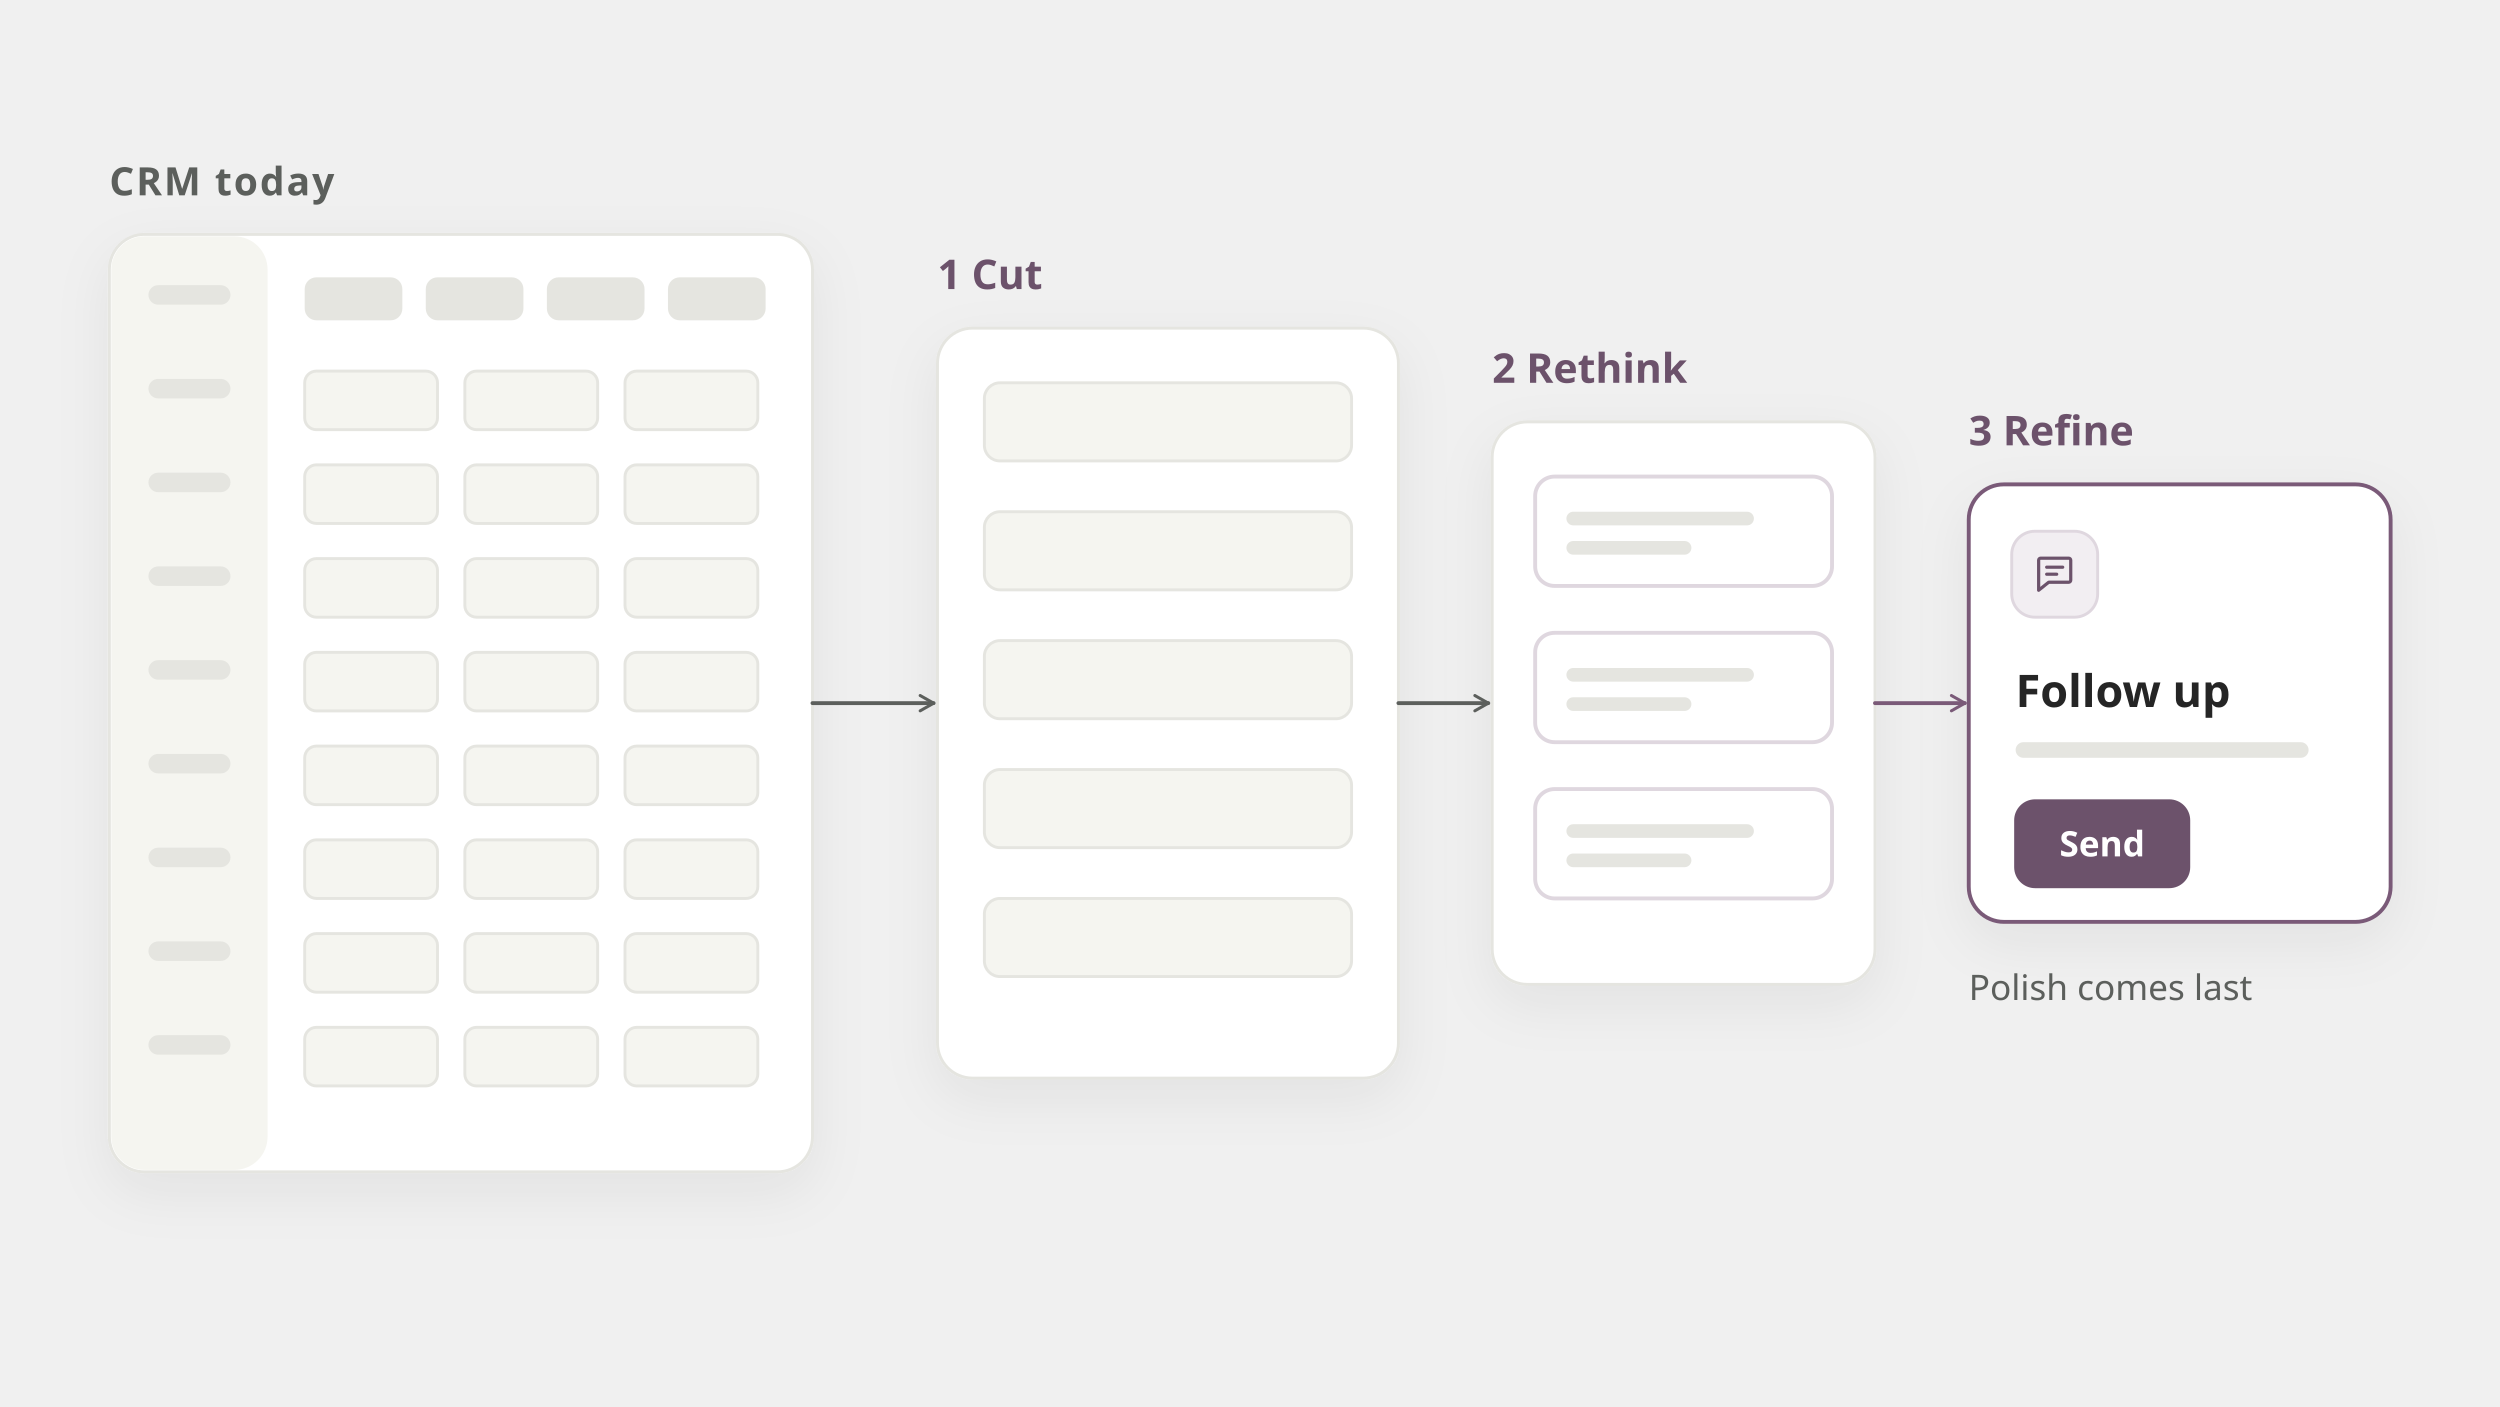
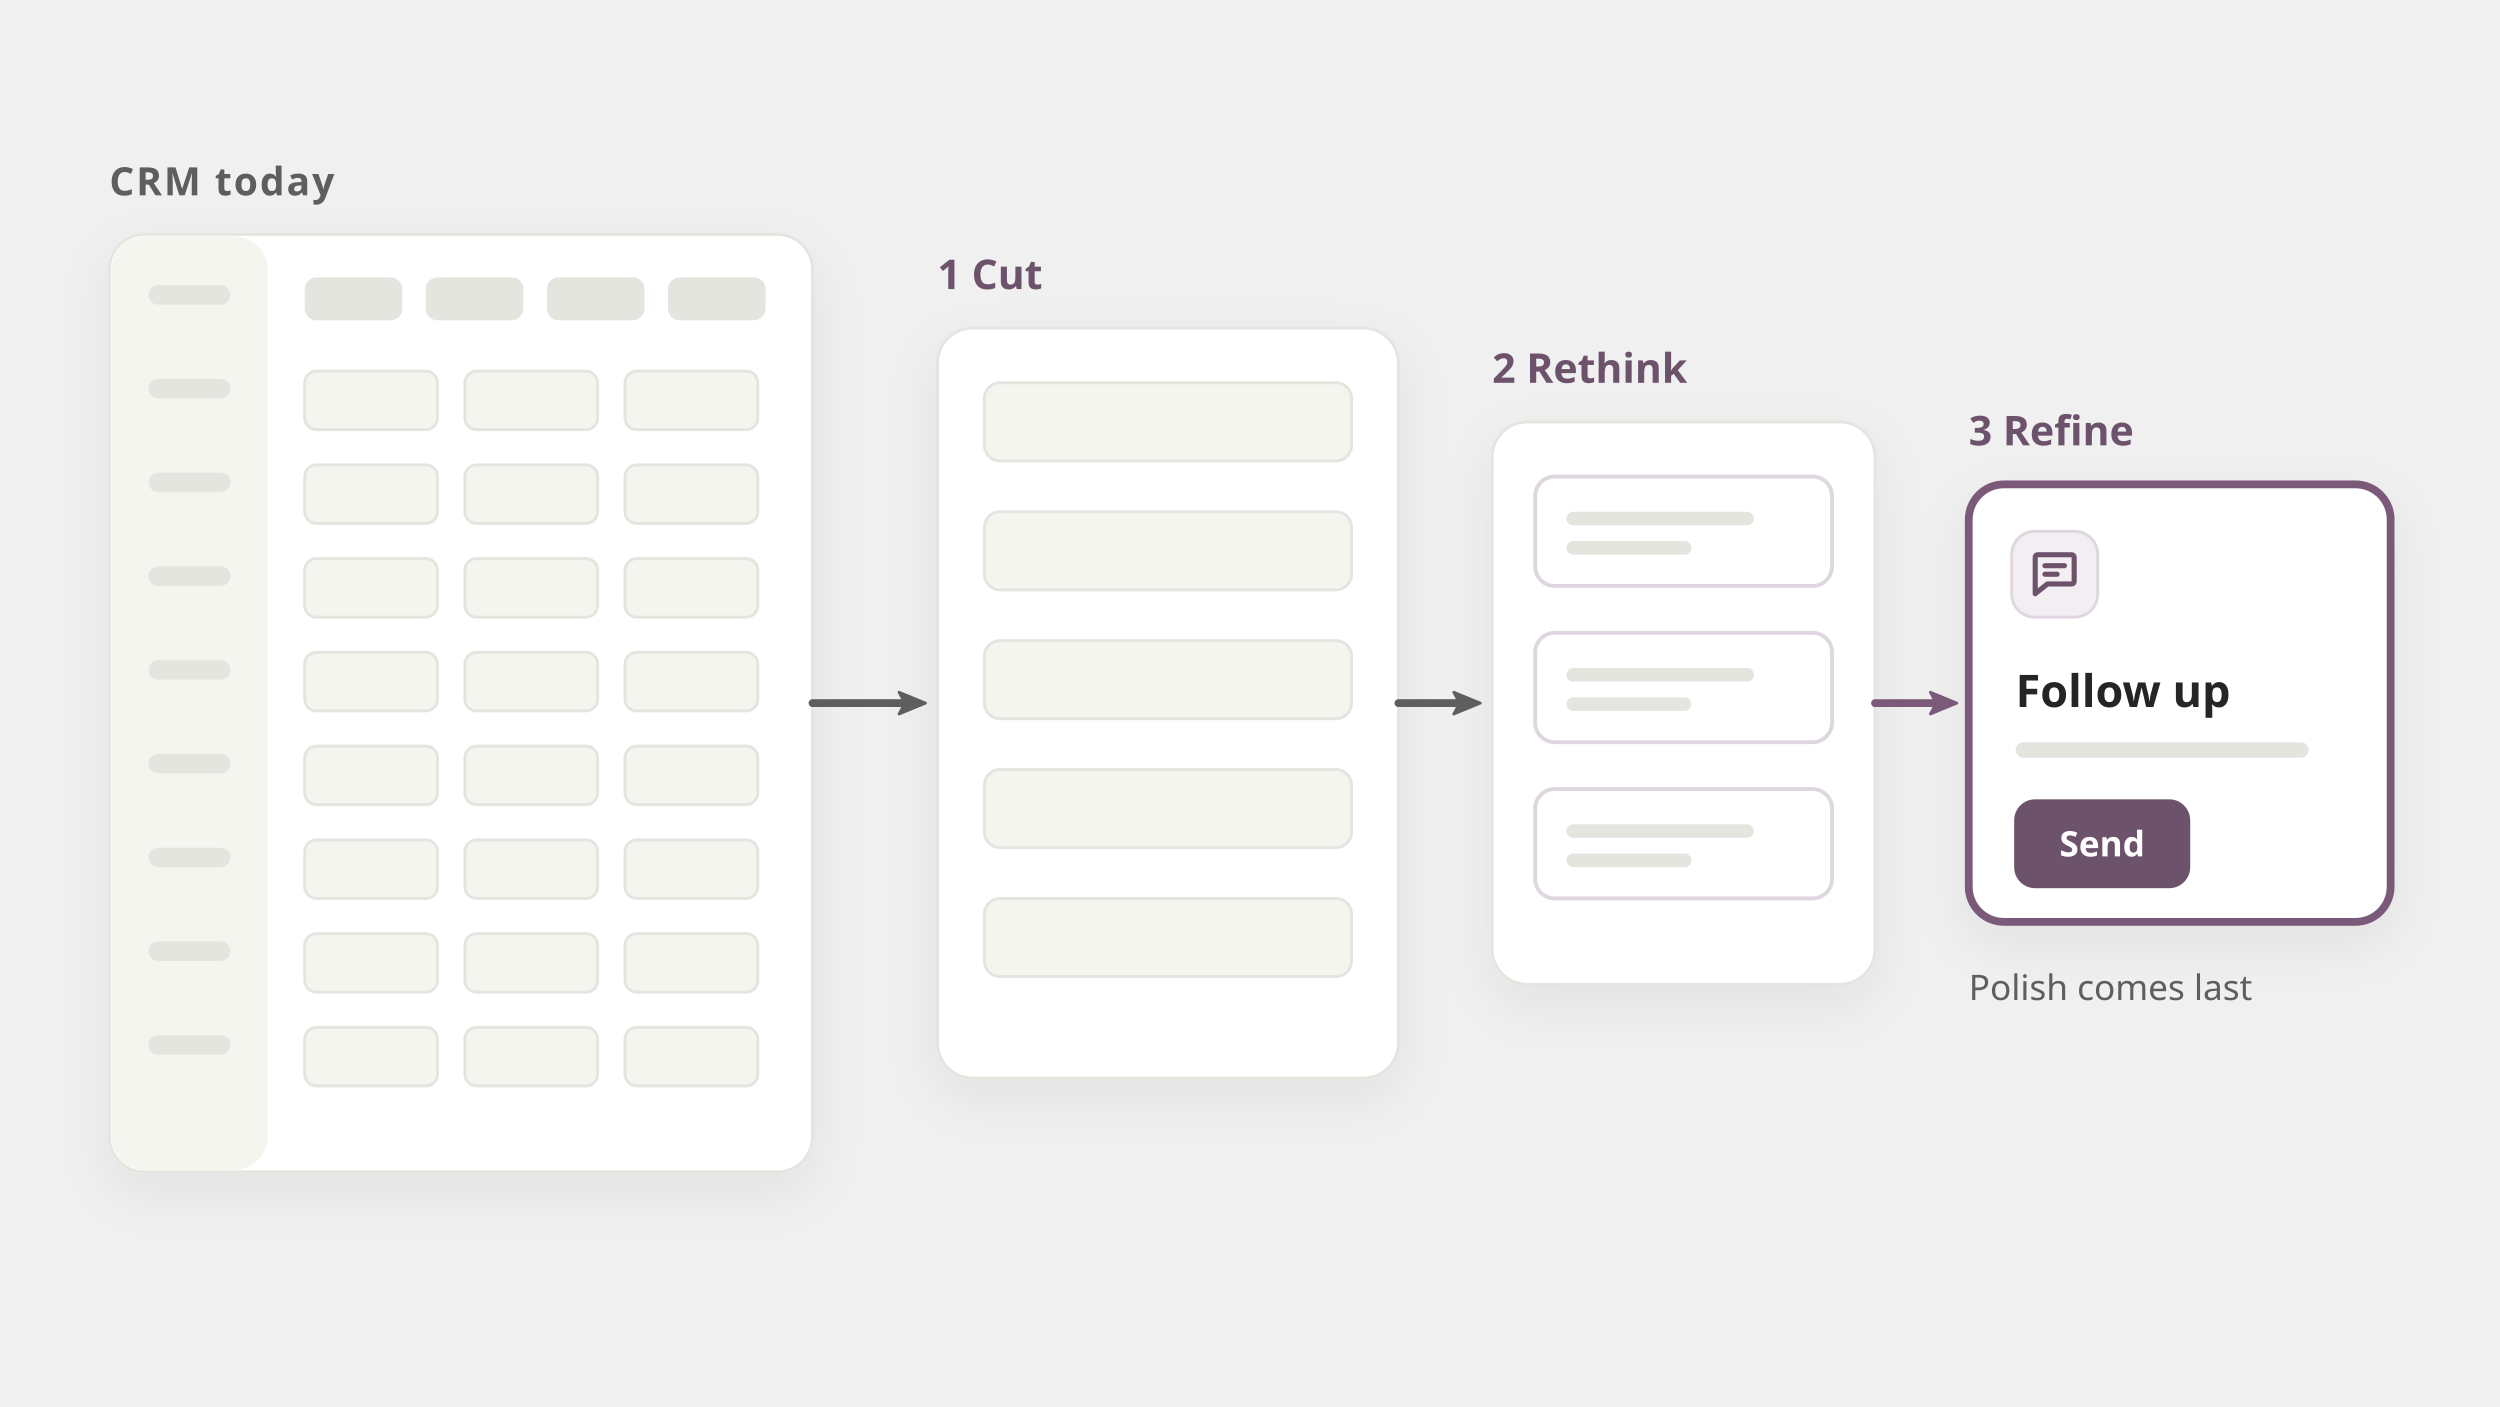
<svg xmlns="http://www.w3.org/2000/svg" viewBox="0 0 1280 720" width="1280" height="720">
  <defs>
    <filter id="sh" x="-20%" y="-20%" width="140%" height="160%">
      <feDropShadow dx="0" dy="1" stdDeviation="1" flood-color="#252525" flood-opacity="0.05" />
      <feDropShadow dx="0" dy="10" stdDeviation="14" flood-color="#252525" flood-opacity="0.06" />
    </filter>
    <marker id="hn" viewBox="0 0 10 10" refX="8" refY="5" markerWidth="7" markerHeight="7" markerUnits="userSpaceOnUse" orient="auto" overflow="visible">
-       <path d="M1 1L8 5 1 9" fill="none" stroke="#5c5f5c" stroke-width="1.6" stroke-linecap="round" stroke-linejoin="round" transform="scale(1.4) translate(-2.3 -1.4)" />
+       <path d="M1 1L8 5 1 9" fill="none" stroke="#5c5f5c" stroke-width="1.9" stroke-linecap="round" stroke-linejoin="round" transform="scale(3) translate(-5.333 -3.333)" />
    </marker>
    <marker id="ha" viewBox="0 0 10 10" refX="8" refY="5" markerWidth="7" markerHeight="7" markerUnits="userSpaceOnUse" orient="auto" overflow="visible">
-       <path d="M1 1L8 5 1 9" fill="none" stroke="#7a5a78" stroke-width="1.6" stroke-linecap="round" stroke-linejoin="round" transform="scale(1.4) translate(-2.3 -1.4)" />
+       <path d="M1 1L8 5 1 9" fill="none" stroke="#7a5a78" stroke-width="1.9" stroke-linecap="round" stroke-linejoin="round" transform="scale(3) translate(-5.333 -3.333)" />
    </marker>
  </defs>
  <rect x="56" y="120" width="360" height="480" rx="18" fill="#ffffff" stroke="#e5e5e0" stroke-width="1.5" filter="url(#sh)" />
  <rect x="57" y="121" width="80" height="478" rx="17" fill="#f5f5f0" />
  <rect x="76" y="146" width="42" height="10" rx="5" fill="#e5e5e0" />
  <rect x="76" y="194" width="42" height="10" rx="5" fill="#e5e5e0" />
  <rect x="76" y="242" width="42" height="10" rx="5" fill="#e5e5e0" />
  <rect x="76" y="290" width="42" height="10" rx="5" fill="#e5e5e0" />
  <rect x="76" y="338" width="42" height="10" rx="5" fill="#e5e5e0" />
  <rect x="76" y="386" width="42" height="10" rx="5" fill="#e5e5e0" />
  <rect x="76" y="434" width="42" height="10" rx="5" fill="#e5e5e0" />
  <rect x="76" y="482" width="42" height="10" rx="5" fill="#e5e5e0" />
  <rect x="76" y="530" width="42" height="10" rx="5" fill="#e5e5e0" />
  <rect x="156" y="142" width="50" height="22" rx="6" fill="#e5e5e0" />
  <rect x="218" y="142" width="50" height="22" rx="6" fill="#e5e5e0" />
  <rect x="280" y="142" width="50" height="22" rx="6" fill="#e5e5e0" />
  <rect x="342" y="142" width="50" height="22" rx="6" fill="#e5e5e0" />
  <rect x="156" y="190" width="68" height="30" rx="6" fill="#f5f5f0" stroke="#e5e5e0" stroke-width="1.5" />
  <rect x="238" y="190" width="68" height="30" rx="6" fill="#f5f5f0" stroke="#e5e5e0" stroke-width="1.5" />
  <rect x="320" y="190" width="68" height="30" rx="6" fill="#f5f5f0" stroke="#e5e5e0" stroke-width="1.5" />
  <rect x="156" y="238" width="68" height="30" rx="6" fill="#f5f5f0" stroke="#e5e5e0" stroke-width="1.5" />
  <rect x="238" y="238" width="68" height="30" rx="6" fill="#f5f5f0" stroke="#e5e5e0" stroke-width="1.5" />
  <rect x="320" y="238" width="68" height="30" rx="6" fill="#f5f5f0" stroke="#e5e5e0" stroke-width="1.5" />
  <rect x="156" y="286" width="68" height="30" rx="6" fill="#f5f5f0" stroke="#e5e5e0" stroke-width="1.5" />
  <rect x="238" y="286" width="68" height="30" rx="6" fill="#f5f5f0" stroke="#e5e5e0" stroke-width="1.5" />
  <rect x="320" y="286" width="68" height="30" rx="6" fill="#f5f5f0" stroke="#e5e5e0" stroke-width="1.5" />
  <rect x="156" y="334" width="68" height="30" rx="6" fill="#f5f5f0" stroke="#e5e5e0" stroke-width="1.5" />
  <rect x="238" y="334" width="68" height="30" rx="6" fill="#f5f5f0" stroke="#e5e5e0" stroke-width="1.5" />
  <rect x="320" y="334" width="68" height="30" rx="6" fill="#f5f5f0" stroke="#e5e5e0" stroke-width="1.5" />
  <rect x="156" y="382" width="68" height="30" rx="6" fill="#f5f5f0" stroke="#e5e5e0" stroke-width="1.5" />
  <rect x="238" y="382" width="68" height="30" rx="6" fill="#f5f5f0" stroke="#e5e5e0" stroke-width="1.5" />
  <rect x="320" y="382" width="68" height="30" rx="6" fill="#f5f5f0" stroke="#e5e5e0" stroke-width="1.5" />
  <rect x="156" y="430" width="68" height="30" rx="6" fill="#f5f5f0" stroke="#e5e5e0" stroke-width="1.5" />
  <rect x="238" y="430" width="68" height="30" rx="6" fill="#f5f5f0" stroke="#e5e5e0" stroke-width="1.5" />
  <rect x="320" y="430" width="68" height="30" rx="6" fill="#f5f5f0" stroke="#e5e5e0" stroke-width="1.5" />
  <rect x="156" y="478" width="68" height="30" rx="6" fill="#f5f5f0" stroke="#e5e5e0" stroke-width="1.5" />
  <rect x="238" y="478" width="68" height="30" rx="6" fill="#f5f5f0" stroke="#e5e5e0" stroke-width="1.5" />
  <rect x="320" y="478" width="68" height="30" rx="6" fill="#f5f5f0" stroke="#e5e5e0" stroke-width="1.5" />
  <rect x="156" y="526" width="68" height="30" rx="6" fill="#f5f5f0" stroke="#e5e5e0" stroke-width="1.5" />
  <rect x="238" y="526" width="68" height="30" rx="6" fill="#f5f5f0" stroke="#e5e5e0" stroke-width="1.5" />
  <rect x="320" y="526" width="68" height="30" rx="6" fill="#f5f5f0" stroke="#e5e5e0" stroke-width="1.5" />
  <text x="56" y="100" font-family="Montserrat, system-ui, sans-serif" font-size="20" font-weight="600" fill="#5c5f5c" text-anchor="start" letter-spacing="1">CRM today</text>
  <text x="480" y="148" font-family="Montserrat, system-ui, sans-serif" font-size="21" font-weight="600" fill="#6c526b" text-anchor="start">1  Cut</text>
  <rect x="480" y="168" width="236" height="384" rx="18" fill="#ffffff" stroke="#e5e5e0" stroke-width="1.5" filter="url(#sh)" />
  <text x="764" y="196" font-family="Montserrat, system-ui, sans-serif" font-size="21" font-weight="600" fill="#6c526b" text-anchor="start">2  Rethink</text>
  <rect x="764" y="216" width="196" height="288" rx="18" fill="#ffffff" stroke="#e5e5e0" stroke-width="1.5" filter="url(#sh)" />
  <text x="1008" y="228" font-family="Montserrat, system-ui, sans-serif" font-size="21" font-weight="600" fill="#6c526b" text-anchor="start">3  Refine</text>
-   <rect x="1008" y="248" width="216" height="224" rx="18" fill="#ffffff" stroke="#7a5a78" stroke-width="2" filter="url(#sh)" />
+   <rect x="1008" y="248" width="216" height="224" rx="18" fill="#ffffff" stroke="#7a5a78" stroke-width="4" filter="url(#sh)" />
  <rect x="504" y="196" width="188" height="40" rx="8" fill="#f5f5f0" stroke="#e5e5e0" stroke-width="1.5" />
  <rect x="504" y="262" width="188" height="40" rx="8" fill="#f5f5f0" stroke="#e5e5e0" stroke-width="1.5" />
  <rect x="504" y="328" width="188" height="40" rx="8" fill="#f5f5f0" stroke="#e5e5e0" stroke-width="1.5" />
  <rect x="504" y="394" width="188" height="40" rx="8" fill="#f5f5f0" stroke="#e5e5e0" stroke-width="1.5" />
  <rect x="504" y="460" width="188" height="40" rx="8" fill="#f5f5f0" stroke="#e5e5e0" stroke-width="1.5" />
  <rect x="786" y="244" width="152" height="56" rx="10" fill="#ffffff" stroke="#dfd7df" stroke-width="2" />
  <rect x="802" y="262" width="96" height="7" rx="3.5" fill="#e5e5e0" />
  <rect x="802" y="277" width="64" height="7" rx="3.5" fill="#e5e5e0" />
  <rect x="786" y="324" width="152" height="56" rx="10" fill="#ffffff" stroke="#dfd7df" stroke-width="2" />
  <rect x="802" y="342" width="96" height="7" rx="3.5" fill="#e5e5e0" />
  <rect x="802" y="357" width="64" height="7" rx="3.5" fill="#e5e5e0" />
  <rect x="786" y="404" width="152" height="56" rx="10" fill="#ffffff" stroke="#dfd7df" stroke-width="2" />
  <rect x="802" y="422" width="96" height="7" rx="3.5" fill="#e5e5e0" />
  <rect x="802" y="437" width="64" height="7" rx="3.5" fill="#e5e5e0" />
  <rect x="1030" y="272" width="44" height="44" rx="11.88" fill="#f2eef2" stroke="#dfd7df" stroke-width="1.5" />
-   <g transform="translate(1039.68 281.68) scale(1.026667)" fill="none" stroke="#6c526b" stroke-width="1.6" stroke-linecap="round" stroke-linejoin="round" color="#6c526b">
+   <g transform="translate(1037.04 279.04) scale(1.246667)" fill="none" stroke="#6c526b" stroke-width="2.1" stroke-linecap="round" stroke-linejoin="round" color="#6c526b">
    <path d="M5 4h14a1 1 0 0 1 1 1v10a1 1 0 0 1-1 1H9l-5 4V5a1 1 0 0 1 1-1z" />
    <path d="M8 8.5h8M8 12h5" />
  </g>
  <text x="1032" y="362" font-family="Montserrat, system-ui, sans-serif" font-size="23" font-weight="600" fill="#252525" text-anchor="start">Follow up</text>
  <rect x="1032" y="380" width="150" height="8" rx="4" fill="#e5e5e0" />
  <rect x="1032" y="410" width="88.64" height="44" rx="10" fill="#6c526b" stroke="#6c526b" stroke-width="1.5" />
  <text x="1076.32" y="438.48" font-family="Montserrat, system-ui, sans-serif" font-size="18" font-weight="600" fill="#ffffff" text-anchor="middle">Send</text>
-   <path d="M416 360C448 360 448 360 478 360" fill="none" stroke="#5c5f5c" stroke-width="2" stroke-linecap="round" stroke-linejoin="round" marker-end="url(#hn)" />
-   <path d="M716 360C740 360 740 360 762 360" fill="none" stroke="#5c5f5c" stroke-width="2" stroke-linecap="round" stroke-linejoin="round" marker-end="url(#hn)" />
-   <path d="M960 360C984 360 984 360 1006 360" fill="none" stroke="#7a5a78" stroke-width="2" stroke-linecap="round" stroke-linejoin="round" marker-end="url(#ha)" />
+   <path d="M416 360C441.41 360 446.64 360 462.74 360" fill="none" stroke="#5c5f5c" stroke-width="4" stroke-linecap="round" stroke-linejoin="round" />
+   <path d="M473.88 360L460.28 365.6L463.27 360L460.28 354.4Z" fill="#5c5f5c" stroke="#5c5f5c" stroke-width="1.4" stroke-linejoin="round" />
+   <path d="M716 360C732.7 360 737.78 360 746.74 360" fill="none" stroke="#5c5f5c" stroke-width="4" stroke-linecap="round" stroke-linejoin="round" />
+   <path d="M757.92 360L744.32 365.6L747.31 360L744.32 354.4Z" fill="#5c5f5c" stroke="#5c5f5c" stroke-width="1.4" stroke-linejoin="round" />
+   <path d="M960 360C976.7 360 981.78 360 990.74 360" fill="none" stroke="#7a5a78" stroke-width="4" stroke-linecap="round" stroke-linejoin="round" />
+   <path d="M1001.92 360L988.32 365.6L991.31 360L988.32 354.4Z" fill="#7a5a78" stroke="#7a5a78" stroke-width="1.4" stroke-linejoin="round" />
  <text x="1008" y="512" font-family="Montserrat, system-ui, sans-serif" font-size="18" font-weight="500" fill="#5c5f5c" text-anchor="start">Polish comes last</text>
</svg>
